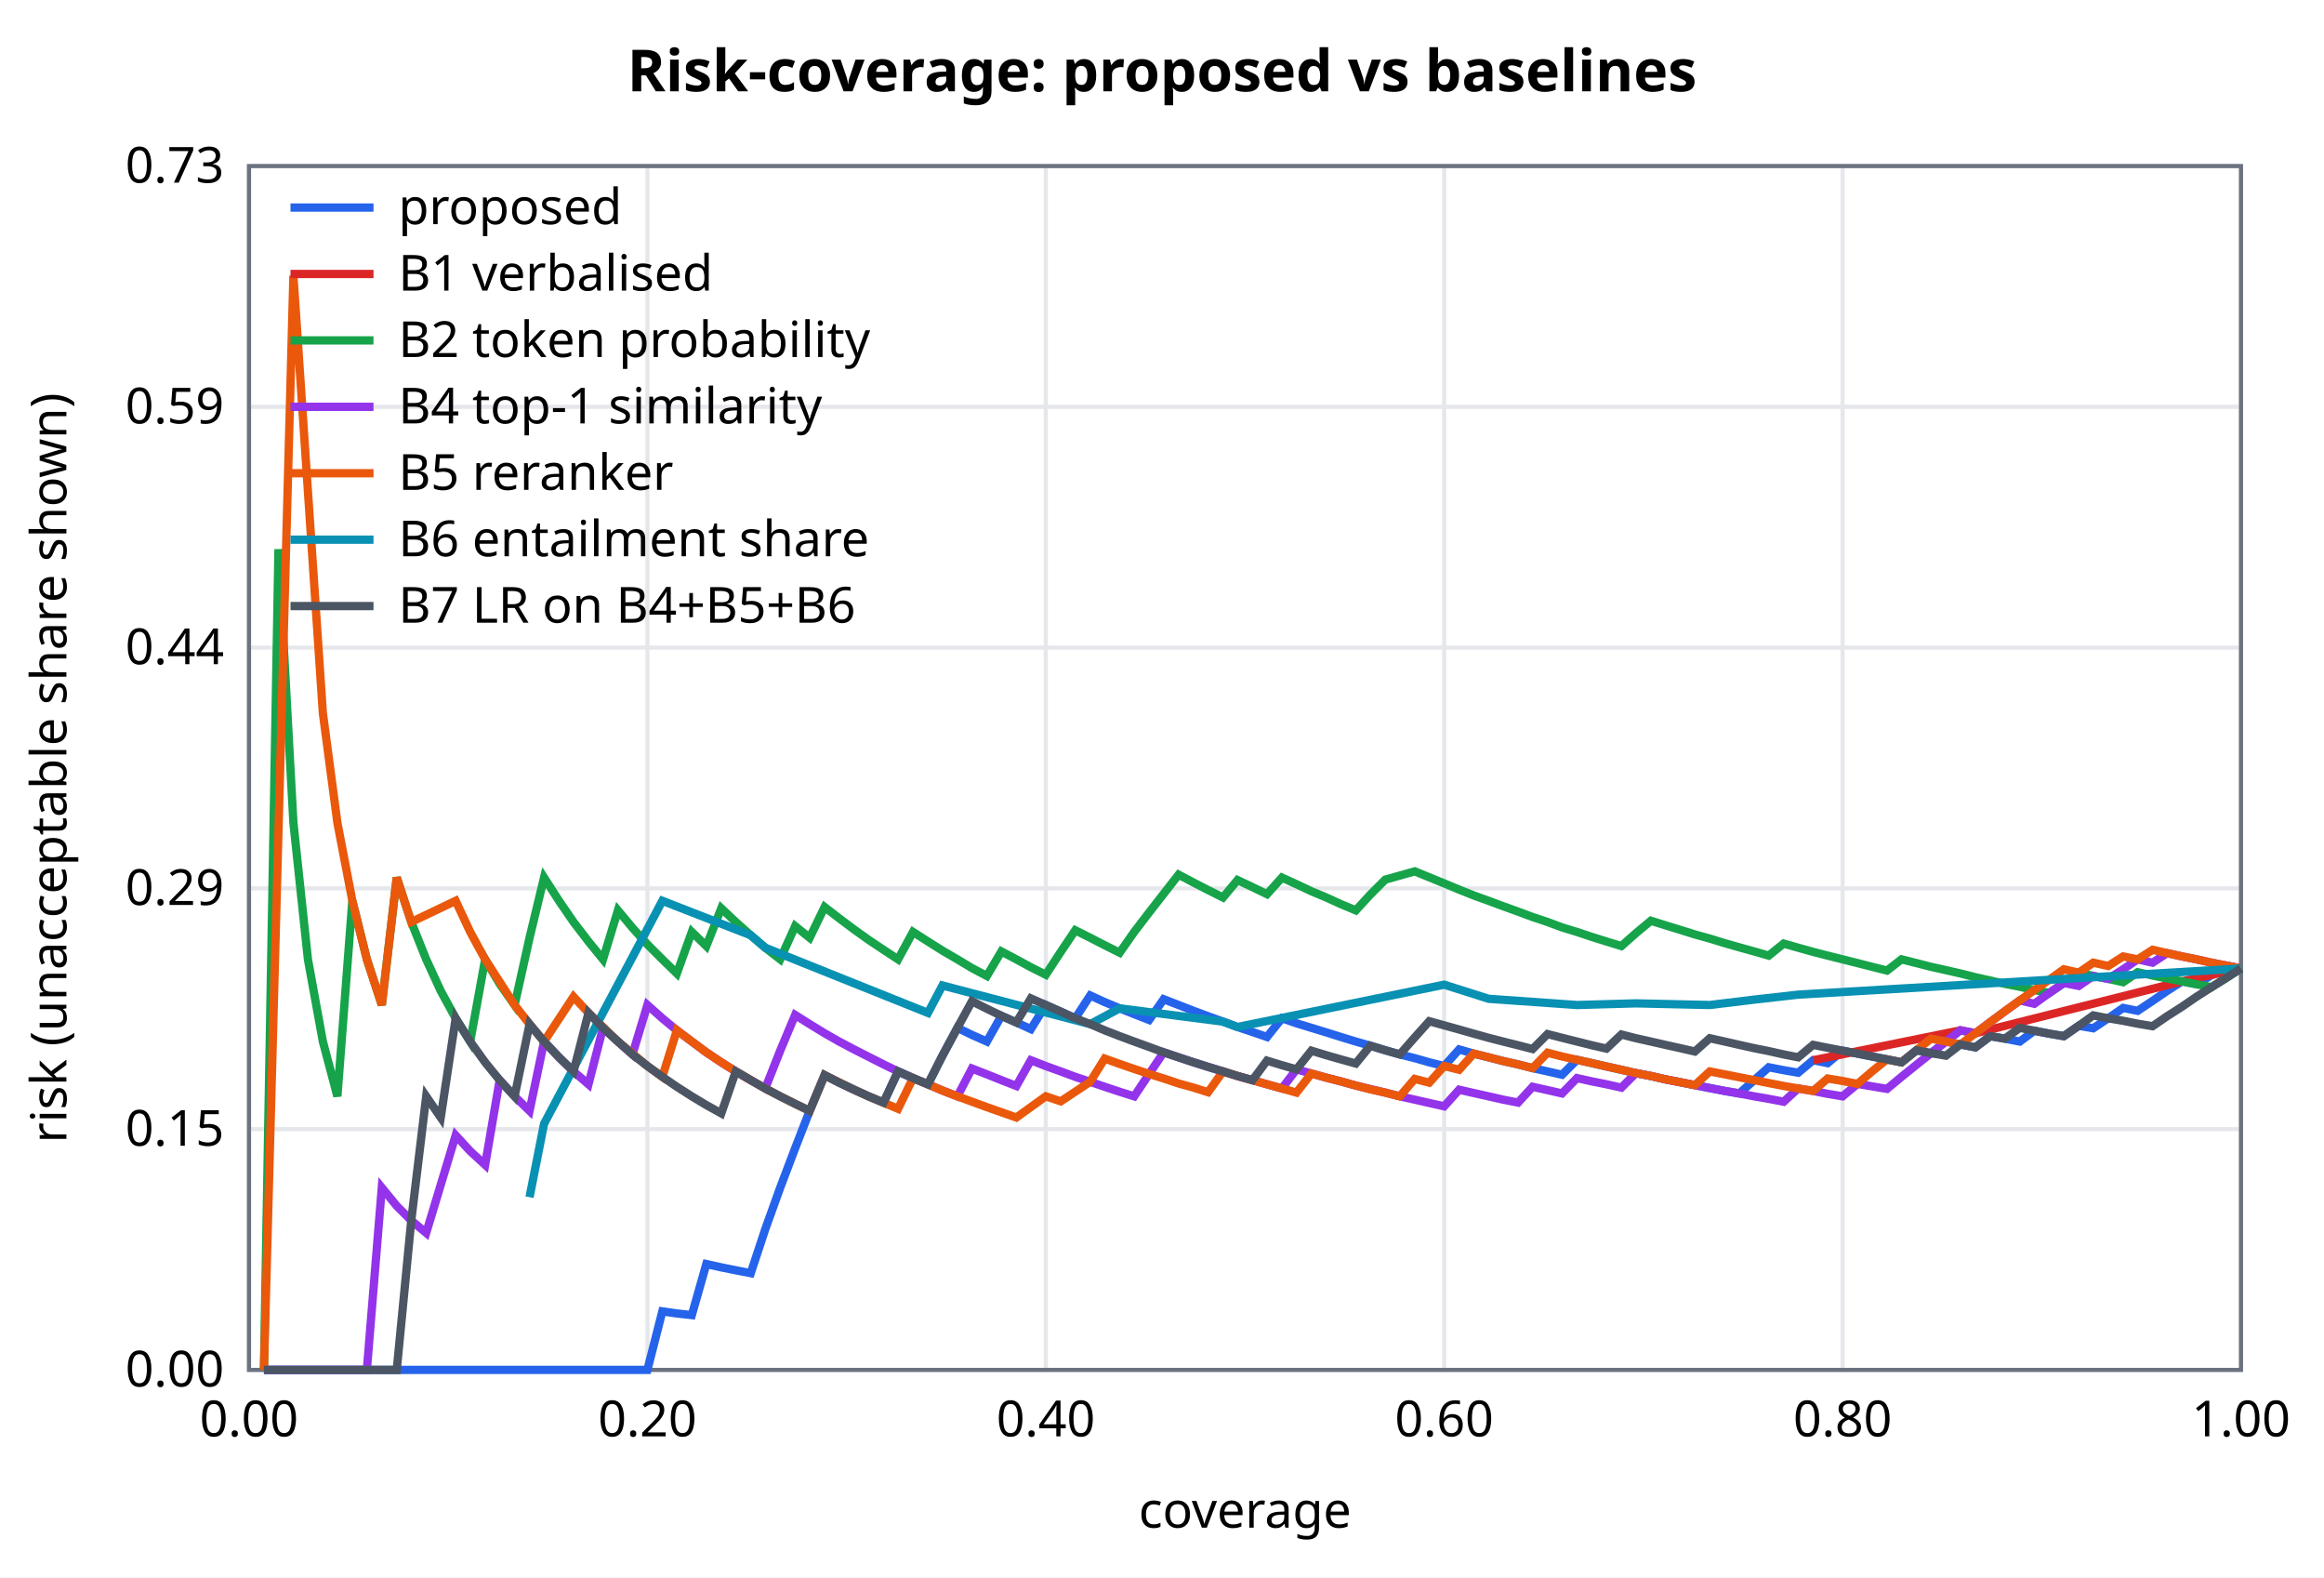
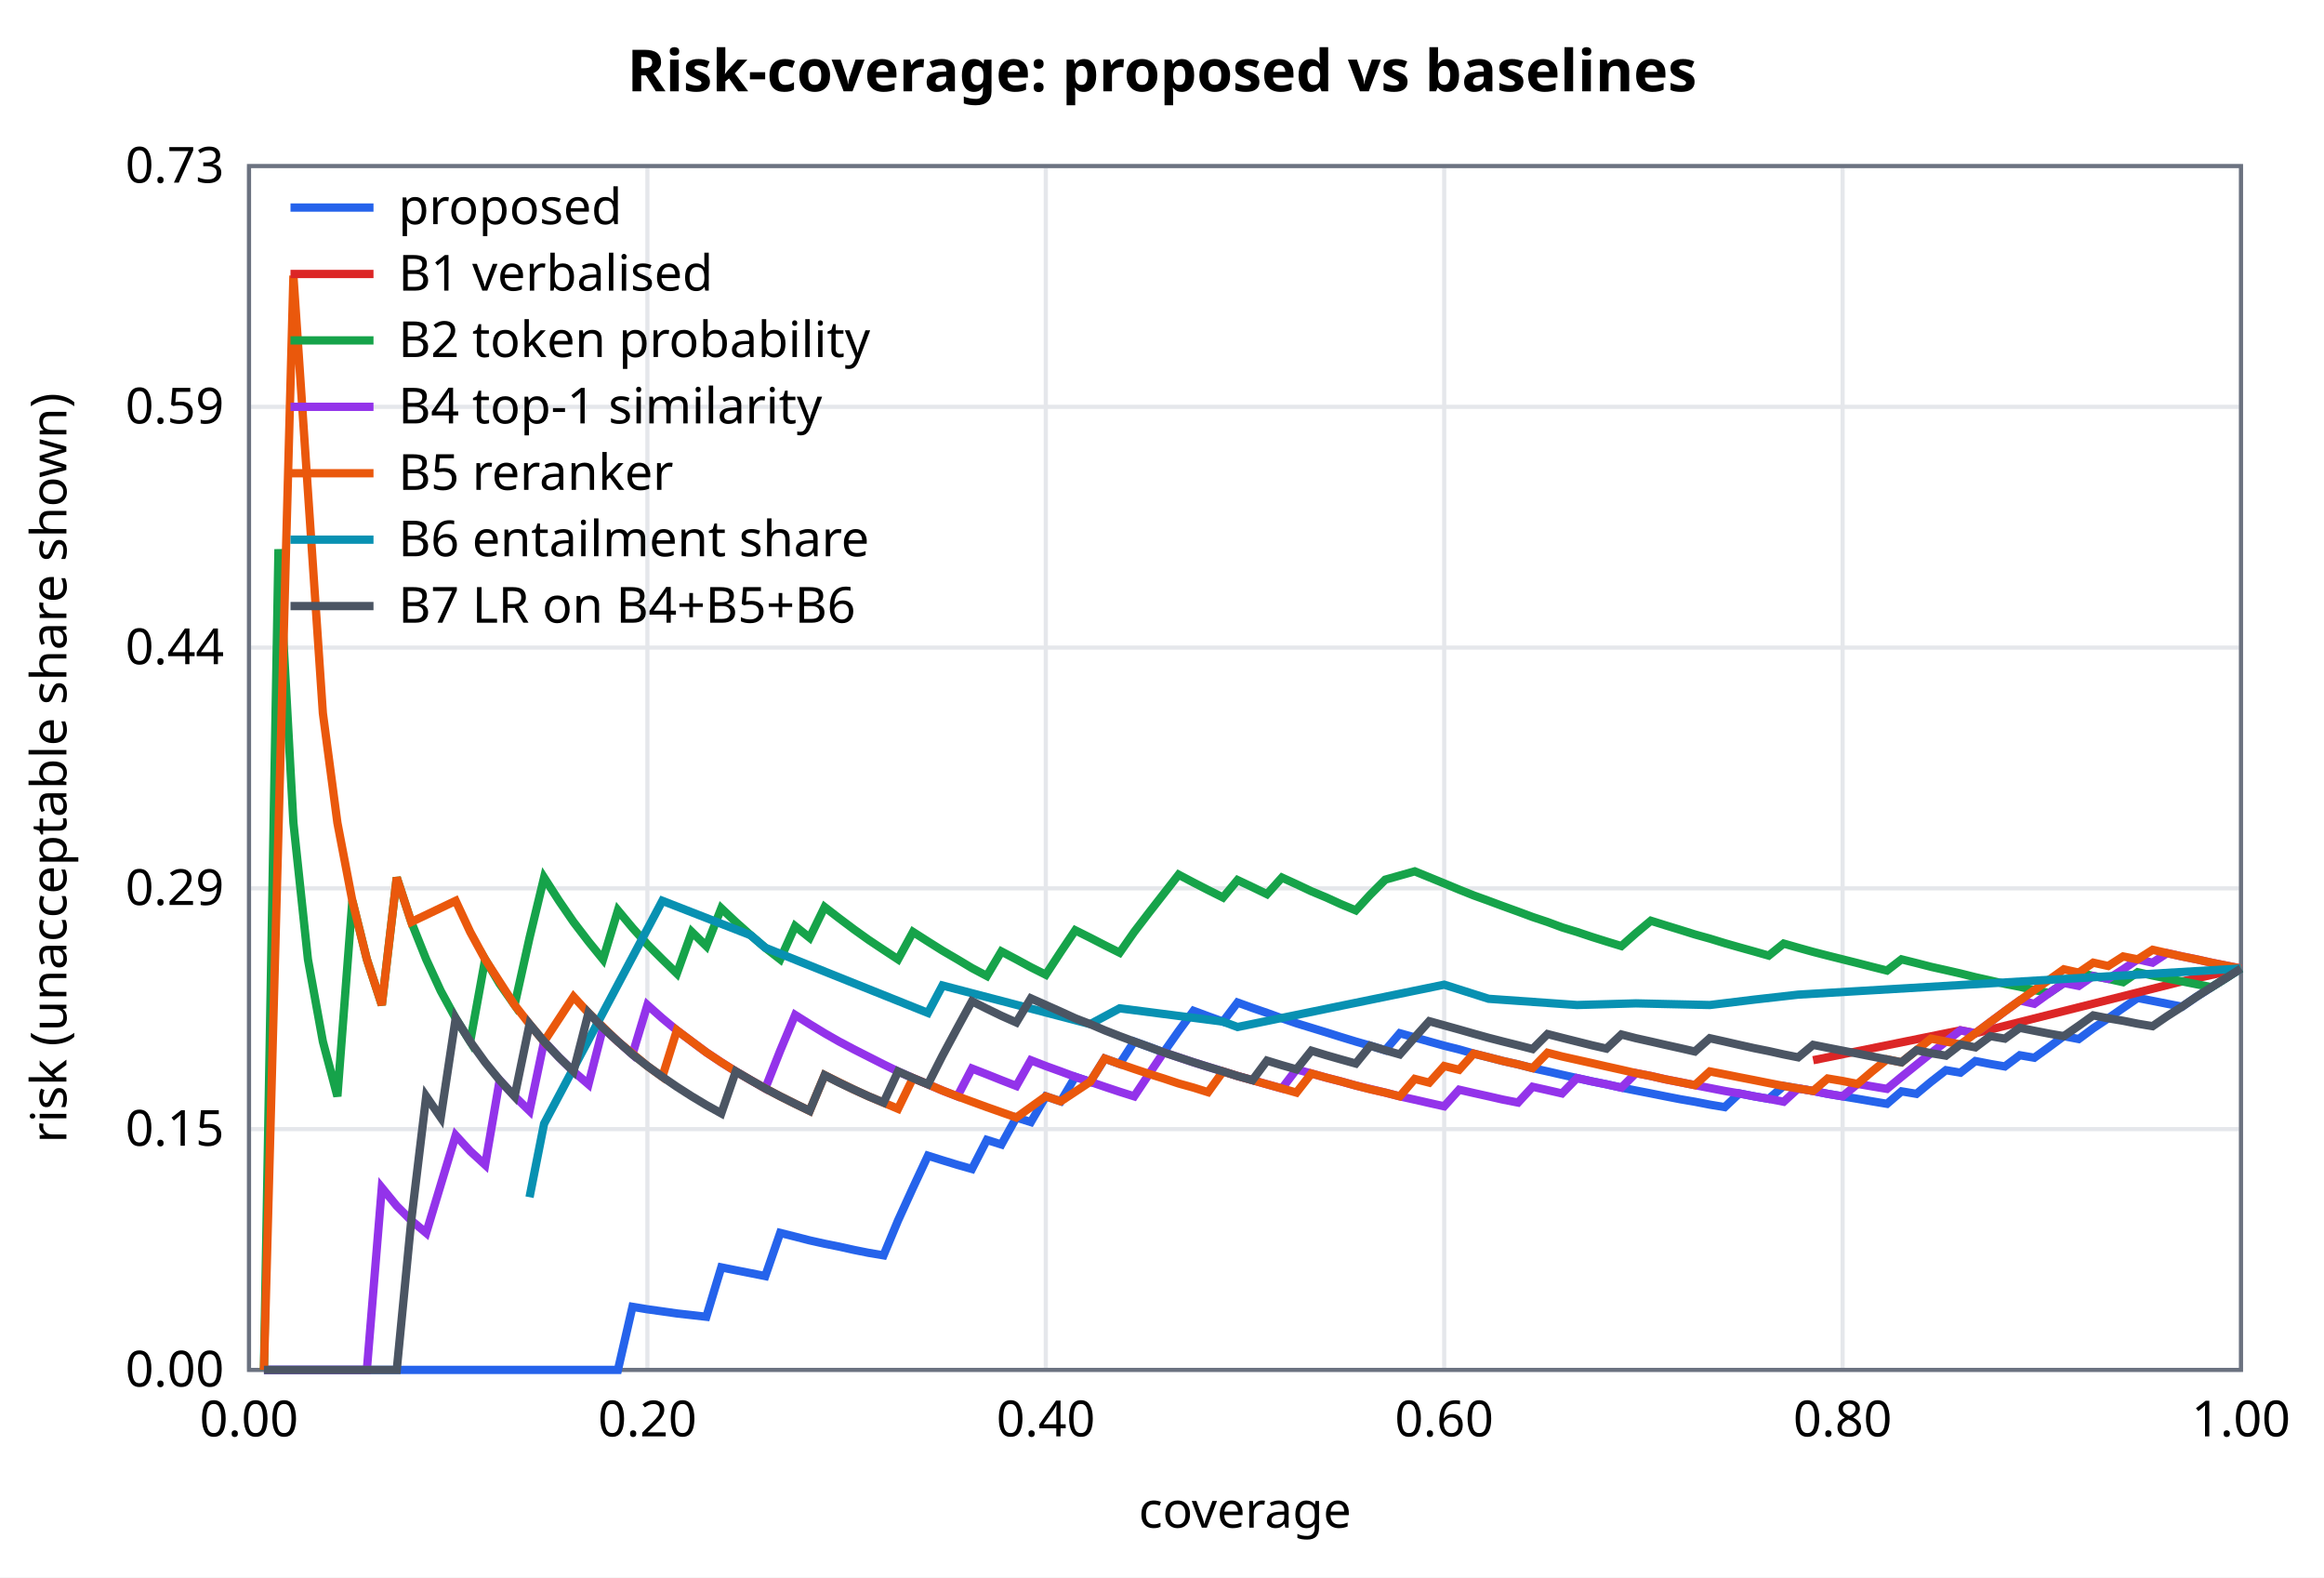
<svg xmlns="http://www.w3.org/2000/svg" width="560" height="380" viewBox="0 0 560 380" font-family="sans-serif" font-size="12">
  <rect width="560" height="380" fill="white" />
  <text x="280.0" y="22" text-anchor="middle" font-size="14" font-weight="bold">Risk-coverage: proposed vs baselines</text>
  <line x1="60.0" y1="40" x2="60.0" y2="330" stroke="#e5e7eb" />
  <text x="60.0" y="346" text-anchor="middle">0.00</text>
  <line x1="60" y1="330.0" x2="540" y2="330.0" stroke="#e5e7eb" />
  <text x="54" y="334.0" text-anchor="end">0.00</text>
  <line x1="156.0" y1="40" x2="156.0" y2="330" stroke="#e5e7eb" />
  <text x="156.0" y="346" text-anchor="middle">0.20</text>
  <line x1="60" y1="272.0" x2="540" y2="272.0" stroke="#e5e7eb" />
  <text x="54" y="276.0" text-anchor="end">0.15</text>
  <line x1="252.0" y1="40" x2="252.0" y2="330" stroke="#e5e7eb" />
  <text x="252.0" y="346" text-anchor="middle">0.40</text>
  <line x1="60" y1="214.0" x2="540" y2="214.0" stroke="#e5e7eb" />
  <text x="54" y="218.0" text-anchor="end">0.29</text>
  <line x1="348.0" y1="40" x2="348.0" y2="330" stroke="#e5e7eb" />
  <text x="348.0" y="346" text-anchor="middle">0.60</text>
  <line x1="60" y1="156.0" x2="540" y2="156.0" stroke="#e5e7eb" />
  <text x="54" y="160.0" text-anchor="end">0.44</text>
  <line x1="444.0" y1="40" x2="444.0" y2="330" stroke="#e5e7eb" />
  <text x="444.0" y="346" text-anchor="middle">0.80</text>
  <line x1="60" y1="98.0" x2="540" y2="98.0" stroke="#e5e7eb" />
  <text x="54" y="102.0" text-anchor="end">0.59</text>
  <line x1="540.0" y1="40" x2="540.0" y2="330" stroke="#e5e7eb" />
  <text x="540.0" y="346" text-anchor="middle">1.00</text>
  <line x1="60" y1="40.0" x2="540" y2="40.0" stroke="#e5e7eb" />
  <text x="54" y="44.0" text-anchor="end">0.73</text>
  <rect x="60" y="40" width="480" height="290" fill="none" stroke="#6b7280" />
  <text x="300.0" y="368" text-anchor="middle">coverage</text>
  <text x="16" y="185.0" text-anchor="middle" transform="rotate(-90 16 185.0)">risk (unacceptable share shown)</text>
-   <polyline points="63.6,330.0 67.1,330.0 70.7,330.0 74.2,330.0 77.8,330.0 81.3,330.0 84.9,330.0 88.4,330.0 92.0,330.0 95.6,330.0 99.1,330.0 102.7,330.0 106.2,330.0 109.8,330.0 113.3,330.0 116.9,330.0 120.4,330.0 124.0,330.0 127.6,330.0 131.1,330.0 134.7,330.0 138.2,330.0 141.8,330.0 145.3,330.0 148.9,330.0 152.4,330.0 156.0,330.0 159.6,315.9 163.1,316.4 166.7,316.8 170.2,304.5 173.8,305.3 177.3,306.0 180.9,306.7 184.4,296.1 188.0,286.1 191.6,276.6 195.1,267.6 198.7,259.0 202.2,260.8 205.8,262.5 209.3,264.1 212.9,265.6 216.4,258.1 220.0,259.7 223.6,261.2 227.1,254.3 230.7,247.6 234.2,249.3 237.8,250.9 241.3,244.7 244.9,246.3 248.4,247.9 252.0,242.1 255.6,243.7 259.1,245.3 262.7,239.8 266.2,241.4 269.8,242.9 273.3,244.3 276.9,245.7 280.4,240.7 284.0,242.1 287.6,243.5 291.1,244.8 294.7,246.1 298.2,247.4 301.8,248.6 305.3,249.8 308.9,245.3 312.4,246.5 316.0,247.6 319.6,248.7 323.1,249.8 326.7,250.9 330.2,251.9 333.8,253.0 337.3,254.0 340.9,254.9 344.4,255.9 348.0,256.8 351.6,252.8 355.1,253.8 358.7,254.7 362.2,255.6 365.8,256.4 369.3,257.3 372.9,258.1 376.4,258.9 380.0,255.3 383.6,256.1 387.1,256.9 390.7,257.7 394.2,258.5 397.8,259.2 401.3,260.0 404.9,260.7 408.4,261.4 412.0,262.1 415.6,262.8 419.1,263.4 422.7,260.2 426.2,257.1 429.8,257.8 433.3,258.4 436.9,255.4 440.4,256.1 444.0,253.1 447.6,253.8 451.1,254.5 454.7,255.2 458.2,255.9 461.8,253.0 465.3,253.7 468.9,250.9 472.4,251.6 476.0,252.3 479.6,249.6 483.1,250.2 486.7,250.9 490.2,248.3 493.8,249.0 497.3,249.6 500.9,247.1 504.4,247.7 508.0,245.3 511.6,242.8 515.1,243.5 518.7,241.1 522.2,238.7 525.8,236.4 529.3,237.1 532.9,234.9 536.4,232.6 540.0,233.3" fill="none" stroke="#2563eb" stroke-width="2" />
+   <polyline points="63.6,330.0 67.1,330.0 70.7,330.0 74.2,330.0 77.8,330.0 81.3,330.0 84.9,330.0 88.4,330.0 92.0,330.0 95.6,330.0 99.1,330.0 102.7,330.0 106.2,330.0 109.8,330.0 113.3,330.0 116.9,330.0 120.4,330.0 124.0,330.0 127.6,330.0 131.1,330.0 134.7,330.0 138.2,330.0 141.8,330.0 145.3,330.0 148.9,330.0 152.4,314.8 156.0,315.4 159.6,315.9 163.1,316.4 166.7,316.8 170.2,317.2 173.8,305.3 177.3,306.0 180.9,306.7 184.4,307.4 188.0,297.0 191.6,297.9 195.1,298.8 198.7,299.6 202.2,300.3 205.8,301.1 209.3,301.8 212.9,302.4 216.4,294.0 220.0,286.1 223.6,278.4 227.1,279.5 230.7,280.6 234.2,281.6 237.8,274.6 241.3,275.7 244.9,269.2 248.4,270.3 252.0,264.1 255.6,265.3 259.1,259.4 262.7,260.6 266.2,255.0 269.8,256.3 273.3,250.9 276.9,252.2 280.4,253.5 284.0,248.4 287.6,243.5 291.1,244.8 294.7,246.1 298.2,241.5 301.8,242.8 305.3,244.0 308.9,245.3 312.4,246.5 316.0,247.6 319.6,248.7 323.1,249.8 326.7,250.9 330.2,251.9 333.8,253.0 337.3,248.9 340.9,249.9 344.4,250.9 348.0,251.9 351.6,252.8 355.1,253.8 358.7,254.7 362.2,255.6 365.8,256.4 369.3,257.3 372.9,258.1 376.4,258.9 380.0,259.7 383.6,260.5 387.1,261.2 390.7,262.0 394.2,262.7 397.8,263.4 401.3,264.1 404.9,264.8 408.4,265.4 412.0,266.1 415.6,266.7 419.1,263.4 422.7,264.1 426.2,264.7 429.8,261.6 433.3,262.2 436.9,262.8 440.4,263.5 444.0,264.1 447.6,264.7 451.1,265.3 454.7,265.9 458.2,262.9 461.8,263.5 465.3,260.6 468.9,257.8 472.4,258.4 476.0,255.6 479.6,256.3 483.1,256.9 486.7,254.2 490.2,254.8 493.8,252.2 497.3,249.6 500.9,250.3 504.4,247.7 508.0,245.3 511.6,242.8 515.1,240.4 518.7,241.1 522.2,241.8 525.8,242.5 529.3,240.1 532.9,237.8 536.4,235.6 540.0,233.3" fill="none" stroke="#2563eb" stroke-width="2" />
  <polyline points="436.9,255.4 472.4,248.2 476.0,248.9 525.8,236.4 540.0,233.3" fill="none" stroke="#dc2626" stroke-width="2" />
  <polyline points="63.6,330.0 67.1,132.3 70.7,198.2 74.2,231.1 77.8,250.9 81.3,264.1 84.9,217.0 88.4,231.1 92.0,242.1 95.6,211.4 99.1,222.1 102.7,231.1 106.2,238.7 109.8,245.3 113.3,250.9 116.9,231.1 120.4,237.0 124.0,242.1 127.6,225.9 131.1,211.4 134.7,217.0 138.2,222.1 141.8,226.8 145.3,231.1 148.9,219.3 152.4,223.5 156.0,227.5 159.6,231.1 163.1,234.5 166.7,224.5 170.2,227.9 173.8,218.8 177.3,222.1 180.9,225.3 184.4,228.3 188.0,231.1 191.6,223.1 195.1,225.9 198.7,218.5 202.2,221.2 205.8,223.9 209.3,226.4 212.9,228.8 216.4,231.1 220.0,224.5 223.6,226.8 227.1,229.0 230.7,231.1 234.2,233.2 237.8,235.1 241.3,229.2 244.9,231.1 248.4,233.0 252.0,234.8 255.6,229.3 259.1,224.1 262.7,225.9 266.2,227.7 269.8,229.5 273.3,224.5 276.9,219.8 284.0,210.7 287.6,212.6 291.1,214.4 294.7,216.2 298.2,212.0 301.8,213.7 305.3,215.4 308.9,211.4 312.4,213.0 316.0,214.7 319.6,216.2 323.1,217.8 326.7,219.3 330.2,215.5 333.8,211.9 340.9,209.9 348.0,212.8 351.6,214.3 355.1,215.7 358.7,217.0 362.2,218.3 365.8,219.6 369.3,220.9 372.9,222.1 376.4,223.4 380.0,224.5 383.6,225.7 387.1,226.8 390.7,227.9 394.2,224.8 397.8,221.8 401.3,222.9 404.9,224.0 408.4,225.1 412.0,226.1 415.6,227.2 419.1,228.2 422.7,229.2 426.2,230.2 429.8,227.3 433.3,228.3 436.9,229.3 440.4,230.2 444.0,231.1 447.6,232.0 451.1,232.9 454.7,233.8 458.2,231.1 461.8,232.0 465.3,232.9 468.9,233.7 472.4,234.5 476.0,235.4 479.6,236.2 483.1,237.0 486.7,237.7 490.2,238.5 493.8,239.2 497.3,236.8 500.9,234.3 504.4,235.1 508.0,235.8 511.6,236.6 515.1,234.2 518.7,235.0 522.2,235.7 525.8,236.4 529.3,237.1 532.9,237.8 536.4,235.6 540.0,233.3" fill="none" stroke="#16a34a" stroke-width="2" />
  <polyline points="63.6,330.0 67.1,330.0 70.7,330.0 74.2,330.0 77.8,330.0 81.3,330.0 84.9,330.0 88.4,330.0 92.0,286.1 95.6,290.5 99.1,294.0 102.7,297.0 109.8,273.5 113.3,277.3 116.9,280.6 120.4,260.2 124.0,264.1 127.6,267.6 131.1,250.9 134.7,254.7 138.2,258.1 141.8,261.2 145.3,247.6 148.9,250.9 152.4,254.0 156.0,242.1 159.6,245.3 163.1,248.2 166.7,250.9 170.2,253.5 173.8,255.9 177.3,258.1 180.9,260.2 184.4,262.2 188.0,253.1 191.6,244.5 195.1,246.7 198.7,248.9 202.2,250.9 205.8,252.8 212.9,256.4 216.4,258.1 220.0,259.7 223.6,261.2 227.1,262.7 230.7,264.1 234.2,257.4 237.8,258.8 241.3,260.2 244.9,261.6 248.4,255.4 252.0,256.8 255.6,258.1 259.1,259.4 262.7,260.6 266.2,261.8 269.8,263.0 273.3,264.1 276.9,258.7 280.4,253.5 284.0,254.7 287.6,255.9 291.1,257.0 294.7,258.1 298.2,259.2 301.8,260.2 305.3,261.2 308.9,262.2 312.4,257.6 316.0,258.6 319.6,259.6 323.1,260.5 326.7,261.5 333.8,263.2 337.3,264.1 340.9,264.9 344.4,265.7 348.0,266.5 351.6,262.5 355.1,263.3 358.7,264.1 362.2,264.9 365.8,265.6 369.3,261.8 372.9,262.6 376.4,263.4 380.0,259.7 383.6,260.5 387.1,261.2 390.7,262.0 394.2,258.5 397.8,259.2 401.3,260.0 404.9,260.7 408.4,261.4 412.0,262.1 415.6,262.8 419.1,263.4 422.7,264.1 426.2,264.7 429.8,265.4 433.3,262.2 436.9,262.8 440.4,263.5 444.0,264.1 447.6,261.1 451.1,261.7 454.7,262.3 458.2,259.4 461.8,256.5 465.3,253.7 468.9,250.9 472.4,248.2 476.0,248.9 479.6,246.2 483.1,243.6 486.7,241.0 490.2,241.8 493.8,239.2 497.3,236.8 500.9,237.5 504.4,235.1 508.0,235.8 511.6,233.5 515.1,231.1 518.7,231.9 522.2,229.6 525.8,230.4 529.3,231.1 532.9,231.9 536.4,232.6 540.0,233.3" fill="none" stroke="#9333ea" stroke-width="2" />
  <polyline points="63.6,330.0 70.7,66.4 77.8,171.8 81.3,198.2 84.9,217.0 88.4,231.1 92.0,242.1 95.6,211.4 99.1,222.1 109.8,217.0 113.3,224.5 116.9,231.1 124.0,242.1 127.6,246.7 131.1,250.9 138.2,240.1 141.8,244.0 148.9,250.9 156.0,256.8 159.6,259.4 163.1,248.2 170.2,253.5 173.8,255.9 177.3,258.1 180.9,260.2 184.4,262.2 188.0,264.1 191.6,265.9 195.1,267.6 198.7,259.0 205.8,262.5 209.3,264.1 216.4,267.1 220.0,259.7 223.6,261.2 227.1,262.7 230.7,264.1 237.8,266.7 244.9,269.2 252.0,264.1 255.6,265.3 262.7,260.6 266.2,255.0 269.8,256.3 273.3,257.5 276.9,258.7 280.4,259.8 284.0,261.0 287.6,262.0 291.1,263.1 294.7,258.1 298.2,259.2 305.3,261.2 308.9,262.2 312.4,263.2 316.0,258.6 319.6,259.6 323.1,260.5 326.7,261.5 330.2,262.4 333.8,263.2 337.3,264.1 340.9,259.9 344.4,260.8 348.0,256.8 351.6,257.7 355.1,253.8 358.7,254.7 362.2,255.6 365.8,256.4 369.3,257.3 372.9,253.6 376.4,254.5 380.0,255.3 383.6,256.1 387.1,256.9 390.7,257.7 394.2,258.5 397.8,259.2 401.3,260.0 404.9,260.7 408.4,261.4 412.0,258.1 415.6,258.8 419.1,259.5 422.7,260.2 426.2,260.9 429.8,261.6 433.3,262.2 436.9,262.8 440.4,259.8 444.0,260.4 447.6,261.1 451.1,258.1 454.7,255.2 458.2,255.9 461.8,253.0 465.3,250.2 468.9,250.9 472.4,251.6 476.0,248.9 479.6,246.2 483.1,243.6 486.7,241.0 490.2,238.5 493.8,236.0 497.3,233.5 500.9,234.3 504.4,231.9 508.0,232.7 511.6,230.4 515.1,231.1 518.7,228.8 522.2,229.6 525.8,230.4 529.3,231.1 532.9,231.9 540.0,233.3" fill="none" stroke="#ea580c" stroke-width="2" />
  <polyline points="127.6,288.4 131.1,270.7 159.6,217.0 180.9,225.3 184.4,228.3 223.6,244.0 227.1,237.4 262.7,246.7 269.8,242.9 294.7,246.1 298.2,247.4 348.0,237.2 358.7,240.6 380.0,242.1 394.2,241.7 412.0,242.1 422.7,240.8 433.3,239.6 540.0,233.3" fill="none" stroke="#0891b2" stroke-width="2" />
  <polyline points="63.6,330.0 67.1,330.0 70.7,330.0 74.2,330.0 77.8,330.0 81.3,330.0 84.9,330.0 88.4,330.0 92.0,330.0 95.6,330.0 99.1,294.0 102.7,264.1 106.2,269.2 109.8,245.3 113.3,250.9 116.9,255.9 120.4,260.2 124.0,264.1 127.6,246.7 131.1,250.9 134.7,254.7 138.2,258.1 141.8,244.0 145.3,247.6 148.9,250.9 152.4,254.0 156.0,256.8 159.6,259.4 163.1,261.8 166.7,264.1 170.2,266.2 173.8,268.2 177.3,258.1 180.9,260.2 184.4,262.2 188.0,264.1 191.6,265.9 195.1,267.6 198.7,259.0 202.2,260.8 205.8,262.5 209.3,264.1 212.9,265.6 216.4,258.1 220.0,259.7 223.6,261.2 227.1,254.3 230.7,247.6 234.2,241.2 237.8,243.0 241.3,244.7 244.9,246.3 248.4,240.5 252.0,242.1 255.6,243.7 259.1,245.3 262.7,246.7 266.2,248.2 269.8,249.6 273.3,250.9 276.9,252.2 280.4,253.5 284.0,254.7 287.6,255.9 291.1,257.0 294.7,258.1 298.2,259.2 301.8,260.2 305.3,255.5 308.9,256.6 312.4,257.6 316.0,253.1 319.6,254.2 323.1,255.2 326.7,256.2 330.2,251.9 333.8,253.0 337.3,254.0 340.9,249.9 344.4,246.0 348.0,247.0 351.6,248.0 355.1,249.0 358.7,250.0 362.2,250.9 365.8,251.8 369.3,252.7 372.9,249.1 376.4,250.0 380.0,250.9 383.6,251.8 387.1,252.6 390.7,249.2 394.2,250.1 397.8,250.9 401.3,251.7 404.9,252.5 408.4,253.3 412.0,250.1 415.6,250.9 419.1,251.7 422.7,252.5 426.2,253.2 429.8,254.0 433.3,254.7 436.9,251.7 440.4,252.4 444.0,253.1 447.6,253.8 451.1,254.5 454.7,255.2 458.2,255.9 461.8,253.0 465.3,253.7 468.9,254.3 472.4,251.6 476.0,252.3 479.6,249.6 483.1,250.2 486.7,247.6 490.2,248.3 493.8,249.0 497.3,249.6 500.9,247.1 504.4,244.6 508.0,245.3 511.6,245.9 515.1,246.6 518.7,247.2 522.2,244.8 525.8,242.5 529.3,240.1 532.9,237.8 536.4,235.6 540.0,233.3" fill="none" stroke="#4b5563" stroke-width="2" />
  <line x1="70" y1="50" x2="90" y2="50" stroke="#2563eb" stroke-width="2" />
  <text x="96" y="54">proposed</text>
  <line x1="70" y1="66" x2="90" y2="66" stroke="#dc2626" stroke-width="2" />
  <text x="96" y="70">B1 verbalised</text>
  <line x1="70" y1="82" x2="90" y2="82" stroke="#16a34a" stroke-width="2" />
  <text x="96" y="86">B2 token probability</text>
  <line x1="70" y1="98" x2="90" y2="98" stroke="#9333ea" stroke-width="2" />
  <text x="96" y="102">B4 top-1 similarity</text>
  <line x1="70" y1="114" x2="90" y2="114" stroke="#ea580c" stroke-width="2" />
  <text x="96" y="118">B5 reranker</text>
  <line x1="70" y1="130" x2="90" y2="130" stroke="#0891b2" stroke-width="2" />
  <text x="96" y="134">B6 entailment share</text>
  <line x1="70" y1="146" x2="90" y2="146" stroke="#4b5563" stroke-width="2" />
  <text x="96" y="150">B7 LR on B4+B5+B6</text>
</svg>
